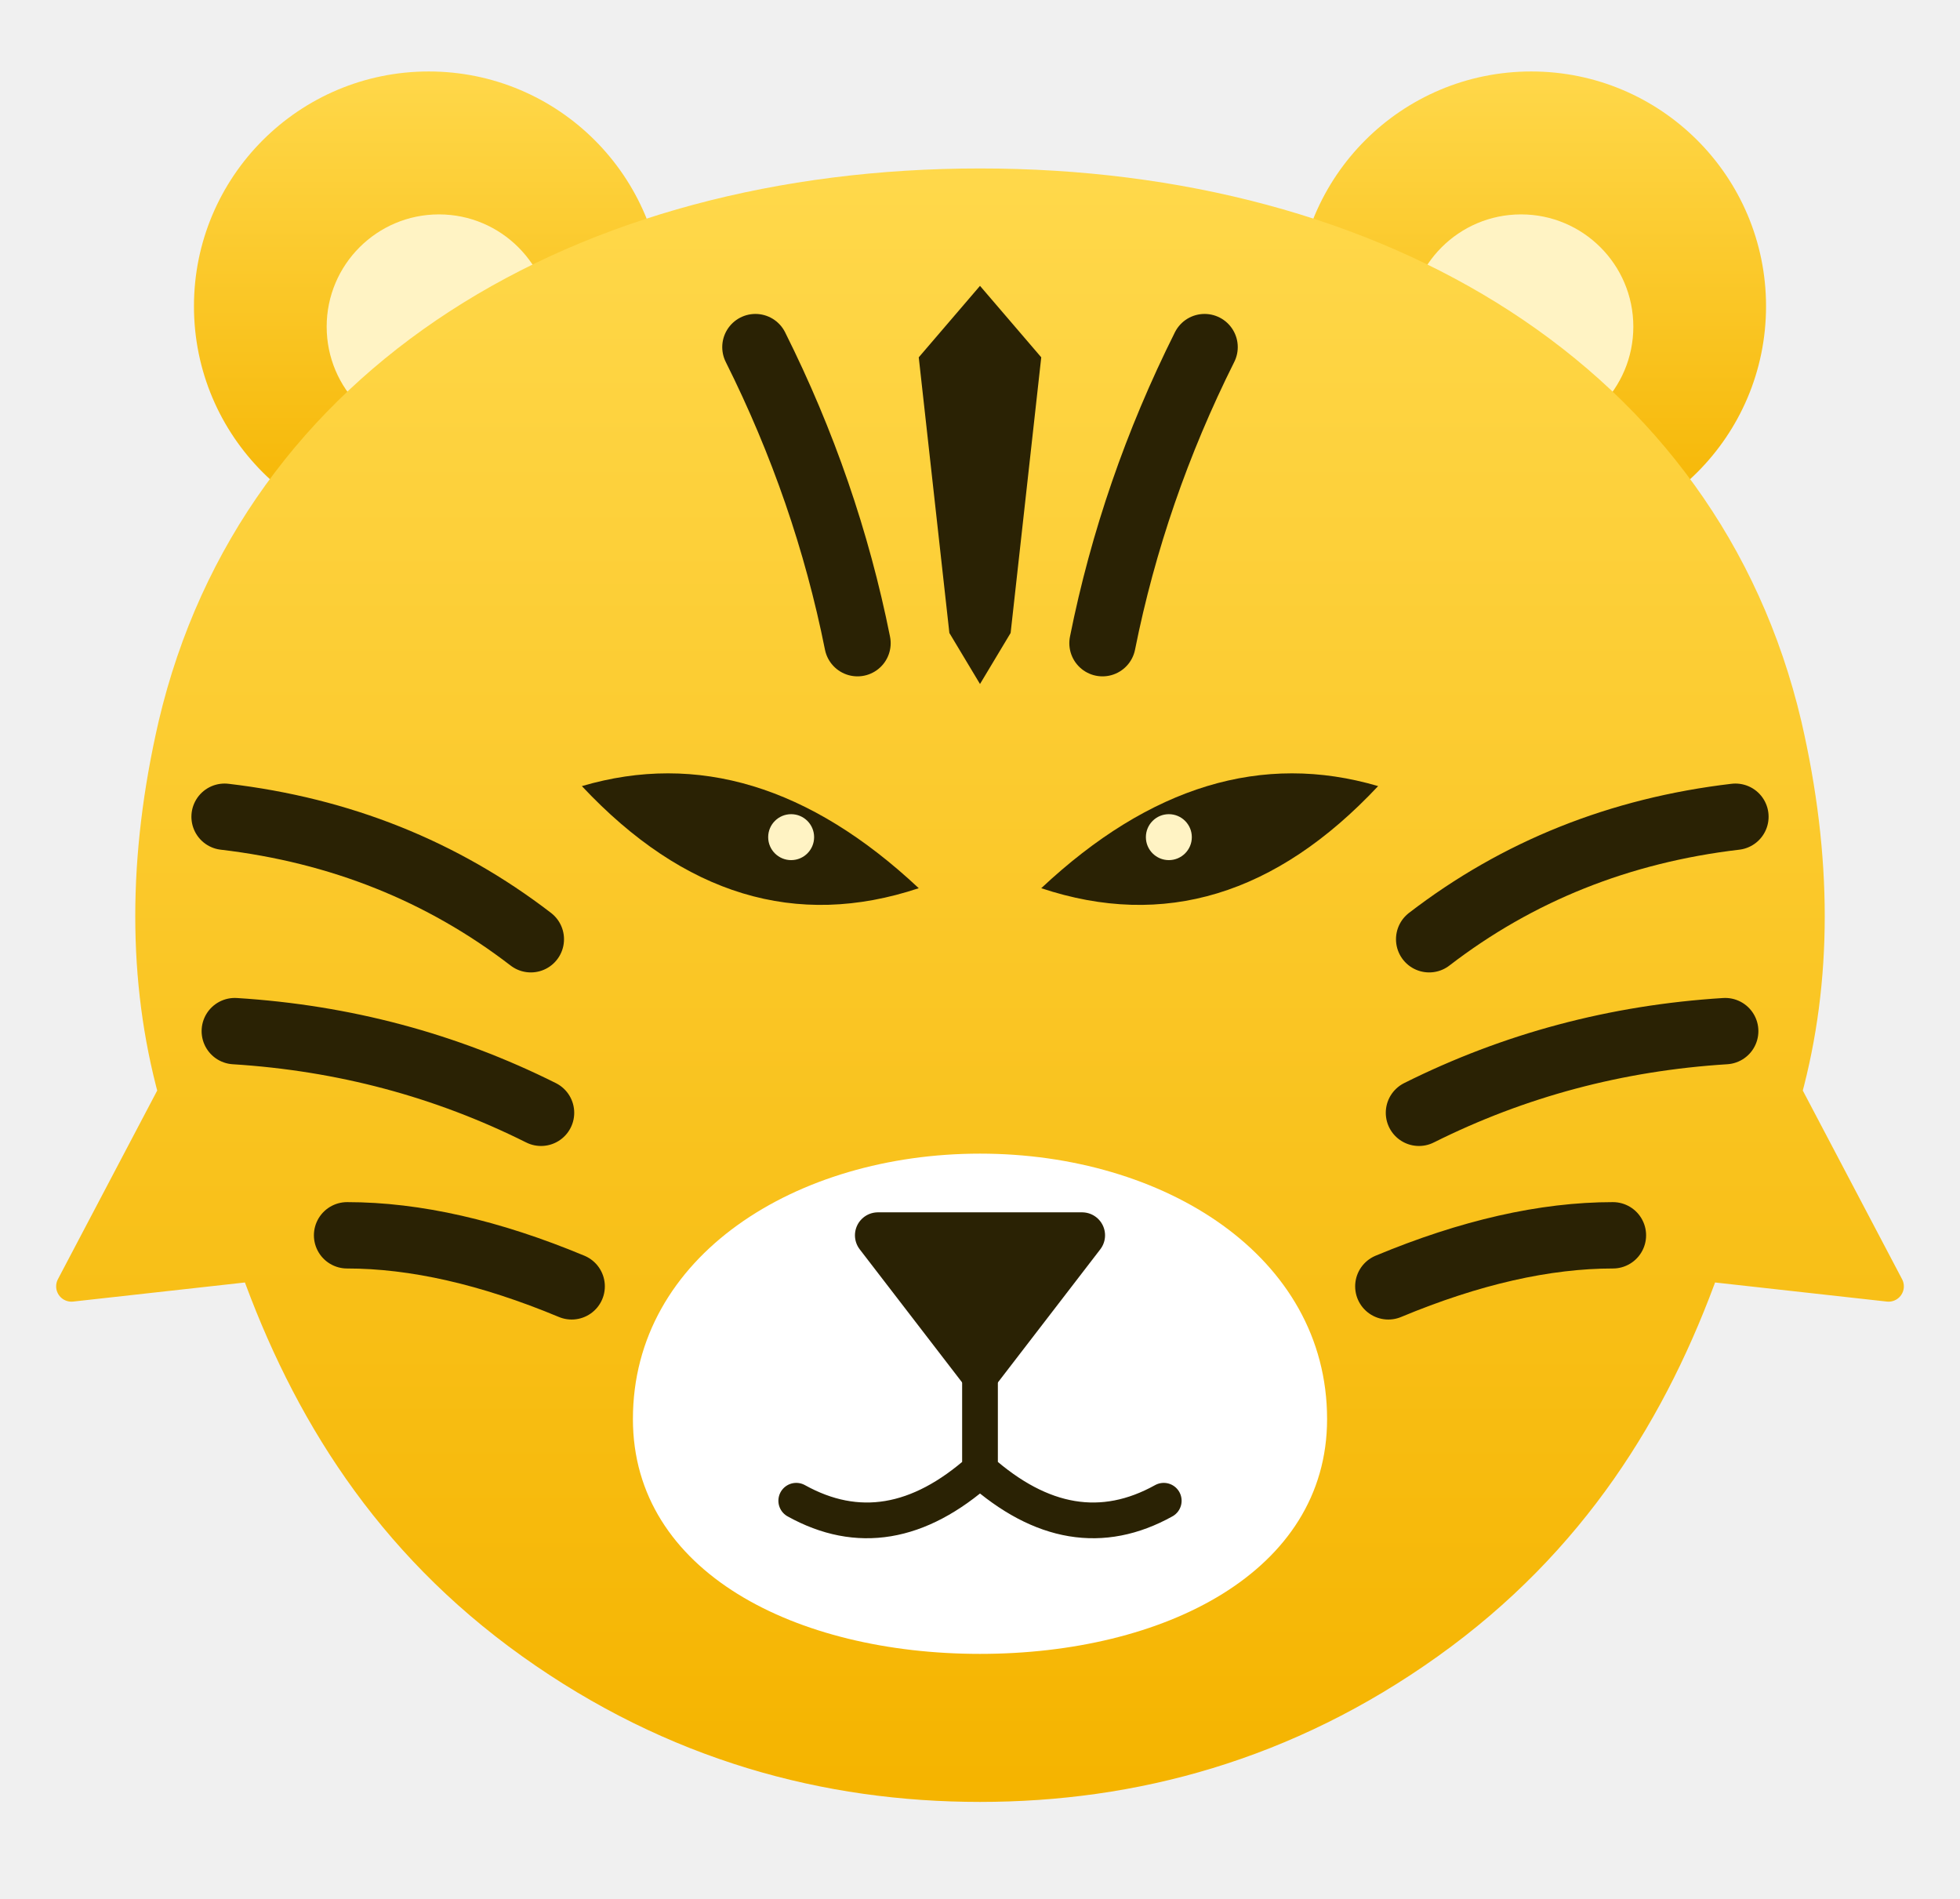
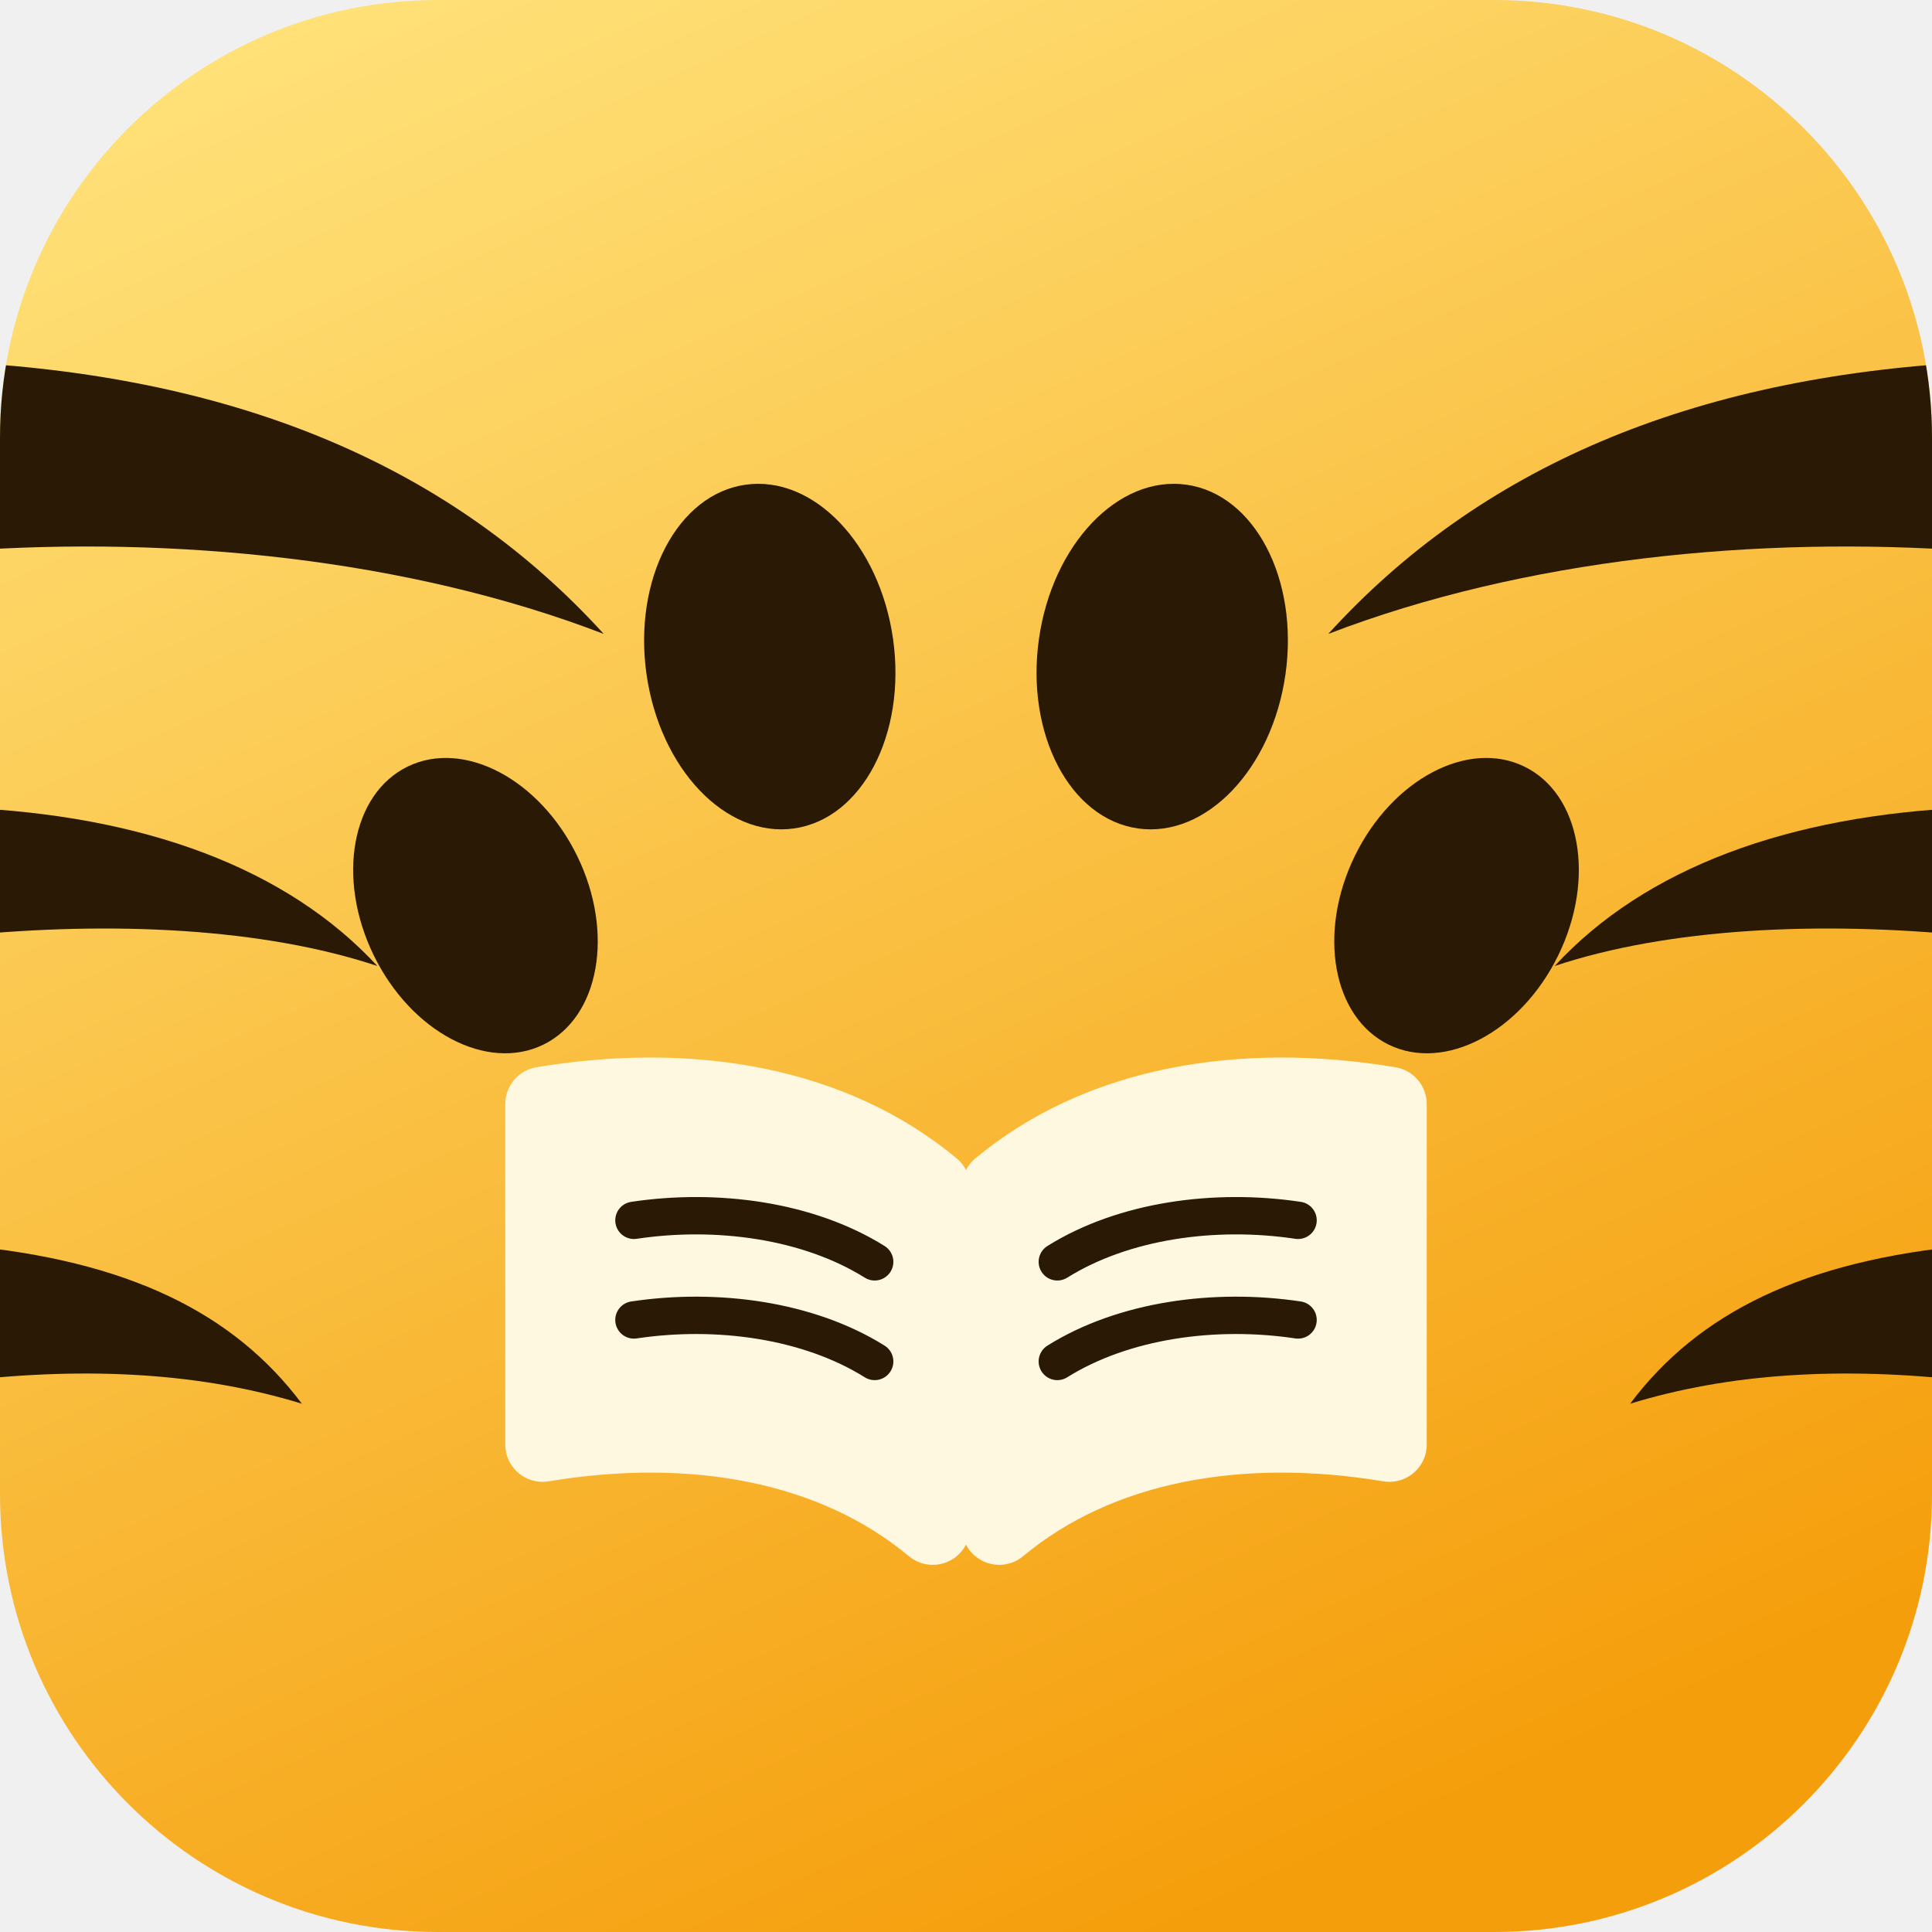
- <svg xmlns="http://www.w3.org/2000/svg" viewBox="64 90 384 372">
+ <svg xmlns="http://www.w3.org/2000/svg" viewBox="0 0 512 512" role="img" aria-label="Tiger paw and open book">
  <defs>
-     <linearGradient id="tf" x1="0" y1="0" x2="0" y2="1">
-       <stop offset="0" stop-color="#FFD84A" />
-       <stop offset="1" stop-color="#F5B400" />
+     <linearGradient id="bg" x1="0.15" y1="0" x2="0.6" y2="1">
+       <stop offset="0" stop-color="#FFE27A" />
+       <stop offset="1" stop-color="#F59E0B" />
    </linearGradient>
-     <radialGradient id="bg" cx="30%" cy="12%" r="95%">
-       <stop offset="0" stop-color="#FFF6CC" />
-       <stop offset="1" stop-color="#FFFFFF" />
-     </radialGradient>
+     <clipPath id="tile">
+       <rect width="512" height="512" rx="116" />
+     </clipPath>
  </defs>
-   <g>
-     <circle cx="148" cy="150" r="46" fill="url(#tf)" />
-     <circle cx="364" cy="150" r="46" fill="url(#tf)" />
-     <circle cx="150" cy="154" r="22" fill="#FFF3C4" />
-     <circle cx="362" cy="154" r="22" fill="#FFF3C4" />
-     <path d="M256 126C334 126 398 164 414 232C420 258 420 282 414 304L434 342L398 338C388 366 372 392 344 412C316 432 286 440 256 440C226 440 196 432 168 412C140 392 124 366 114 338L78 342L98 304C92 282 92 258 98 232C114 164 178 126 256 126Z" fill="url(#tf)" stroke="url(#tf)" stroke-width="6" stroke-linejoin="round" />
-     <path d="M256 146L268 160L262 214L256 224L250 214L244 160Z" fill="#2A2204" />
-     <path d="M212 158Q226 186 232 216" stroke="#2A2204" stroke-width="13" stroke-linecap="round" fill="none" />
-     <path d="M300 158Q286 186 280 216" stroke="#2A2204" stroke-width="13" stroke-linecap="round" fill="none" />
-     <g stroke="#2A2204" stroke-width="13" stroke-linecap="round" fill="none">
-       <path d="M108 250Q142 254 168 274" />
-       <path d="M110 292Q142 294 170 308" />
-       <path d="M132 332Q152 332 176 342" />
-       <path d="M404 250Q370 254 344 274" />
-       <path d="M402 292Q370 294 342 308" />
-       <path d="M380 332Q360 332 336 342" />
+   <rect width="512" height="512" rx="116" fill="url(#bg)" />
+   <g clip-path="url(#tile)">
+     <g fill="#2A1A05">
+       <path d="M-10 96C64 100 120 124 160 168C108 148 46 142 -10 146Z" />
+       <path d="M-10 214C38 216 76 230 100 256C70 246 30 244 -10 248Z" />
+       <path d="M-10 330C34 334 62 348 80 372C54 364 24 362 -10 366Z" />
+       <path d="M522 96C448 100 392 124 352 168C404 148 466 142 522 146Z" />
+       <path d="M522 214C474 216 436 230 412 256C442 246 482 244 522 248Z" />
+       <path d="M522 330C478 334 450 348 432 372C458 364 488 362 522 366Z" />
    </g>
-     <path d="M256 316C292 316 324 336 324 368C324 398 292 414 256 414C220 414 188 398 188 368C188 336 220 316 256 316Z" fill="#FFFFFF" />
-     <path d="M178 244Q212 234 244 264Q208 276 178 244Z" fill="#2A2204" />
-     <path d="M334 244Q300 234 268 264Q304 276 334 244Z" fill="#2A2204" />
-     <circle cx="219" cy="254" r="4.5" fill="#FFF3C4" />
-     <circle cx="293" cy="254" r="4.5" fill="#FFF3C4" />
-     <path d="M236 332H276L256 358Z" fill="#2A2204" stroke="#2A2204" stroke-width="9" stroke-linejoin="round" />
-     <path d="M256 360V378M256 378Q238 394 220 384M256 378Q274 394 292 384" stroke="#2A2204" stroke-width="7" stroke-linecap="round" stroke-linejoin="round" fill="none" />
+   </g>
+   <g transform="translate(0,-14)">
+     <g fill="#2A1A05">
+       <ellipse cx="126" cy="254" rx="30" ry="41" transform="rotate(-26 126 254)" />
+       <ellipse cx="204" cy="188" rx="33" ry="46" transform="rotate(-8 204 188)" />
+       <ellipse cx="308" cy="188" rx="33" ry="46" transform="rotate(8 308 188)" />
+       <ellipse cx="386" cy="254" rx="30" ry="41" transform="rotate(26 386 254)" />
+     </g>
+     <g transform="translate(256 366) scale(1.1) translate(-256 -366)">
+       <g fill="#FFF8E1" stroke="#FFF8E1" stroke-width="18" stroke-linejoin="round">
+         <path d="M248 332C224 312 190 306 154 312V394C190 388 224 394 248 414Z" />
+         <path d="M264 332C288 312 322 306 358 312V394C322 388 288 394 264 414Z" />
+       </g>
+       <g fill="none" stroke="#2A1A05" stroke-width="9" stroke-linecap="round">
+         <path d="M176 340C196 337 218 340 234 350" />
+         <path d="M176 364C196 361 218 364 234 374" />
+         <path d="M336 340C316 337 294 340 278 350" />
+         <path d="M336 364C316 361 294 364 278 374" />
+       </g>
+     </g>
  </g>
</svg>
